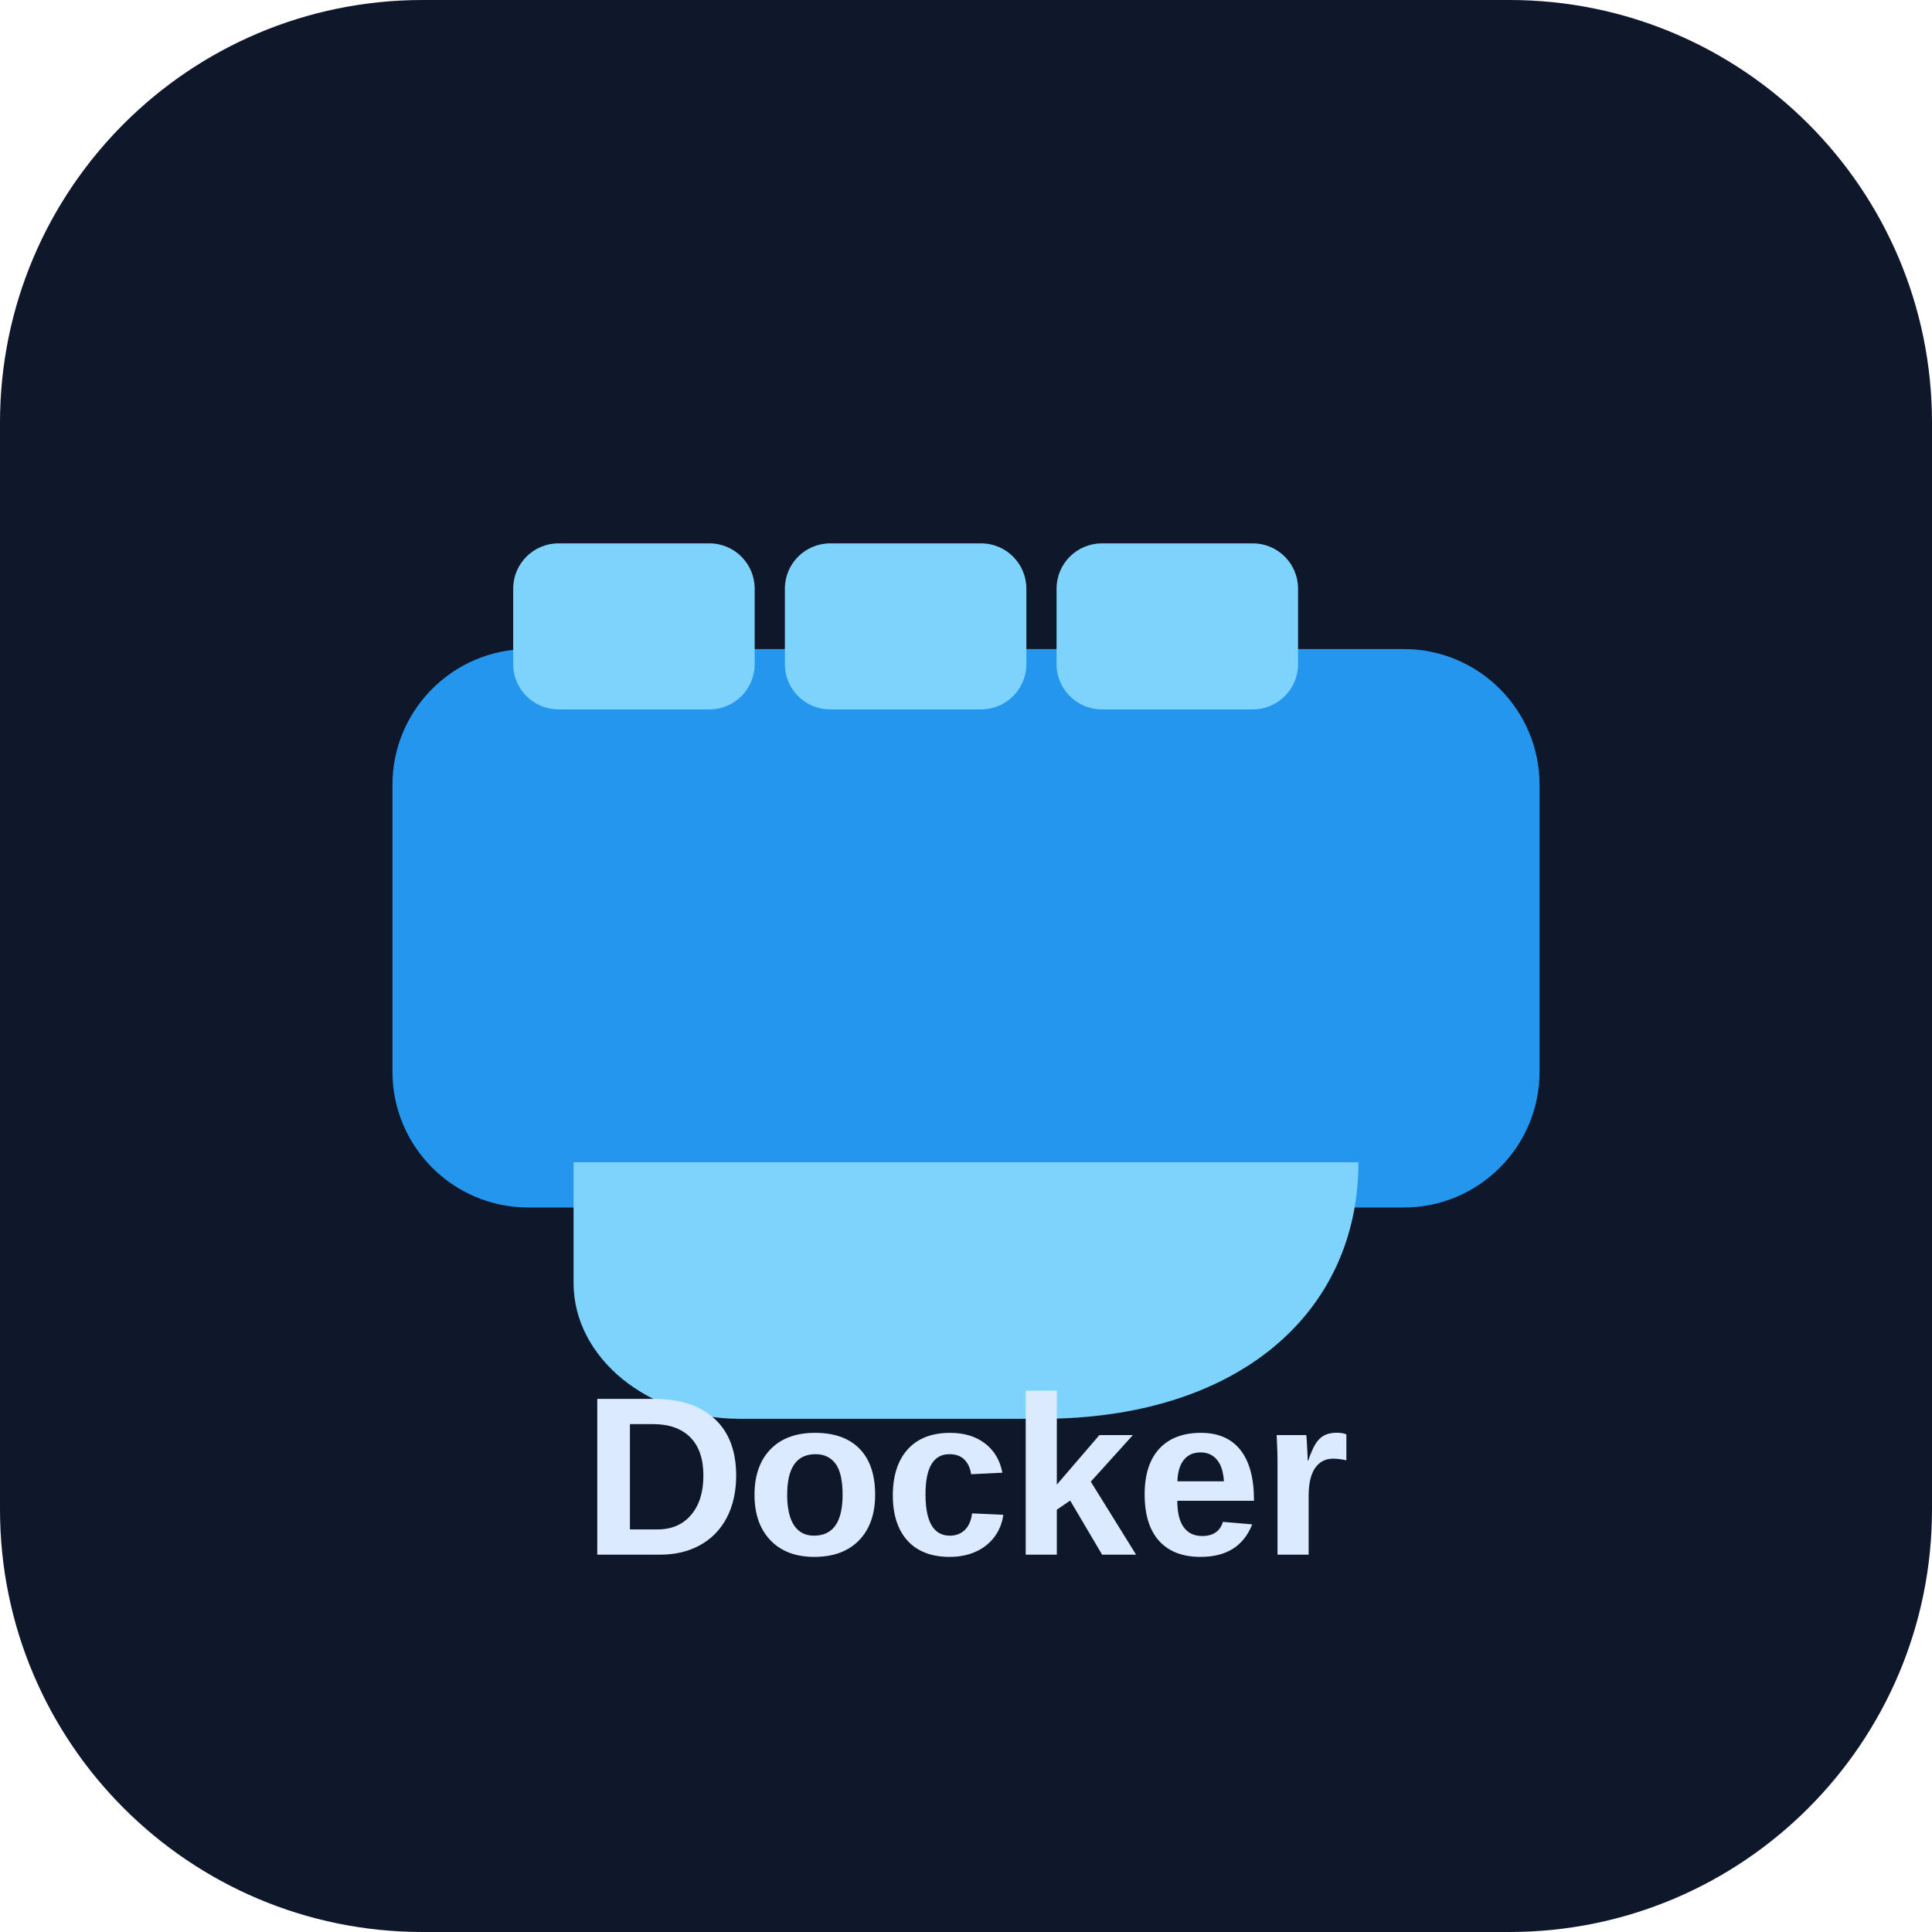
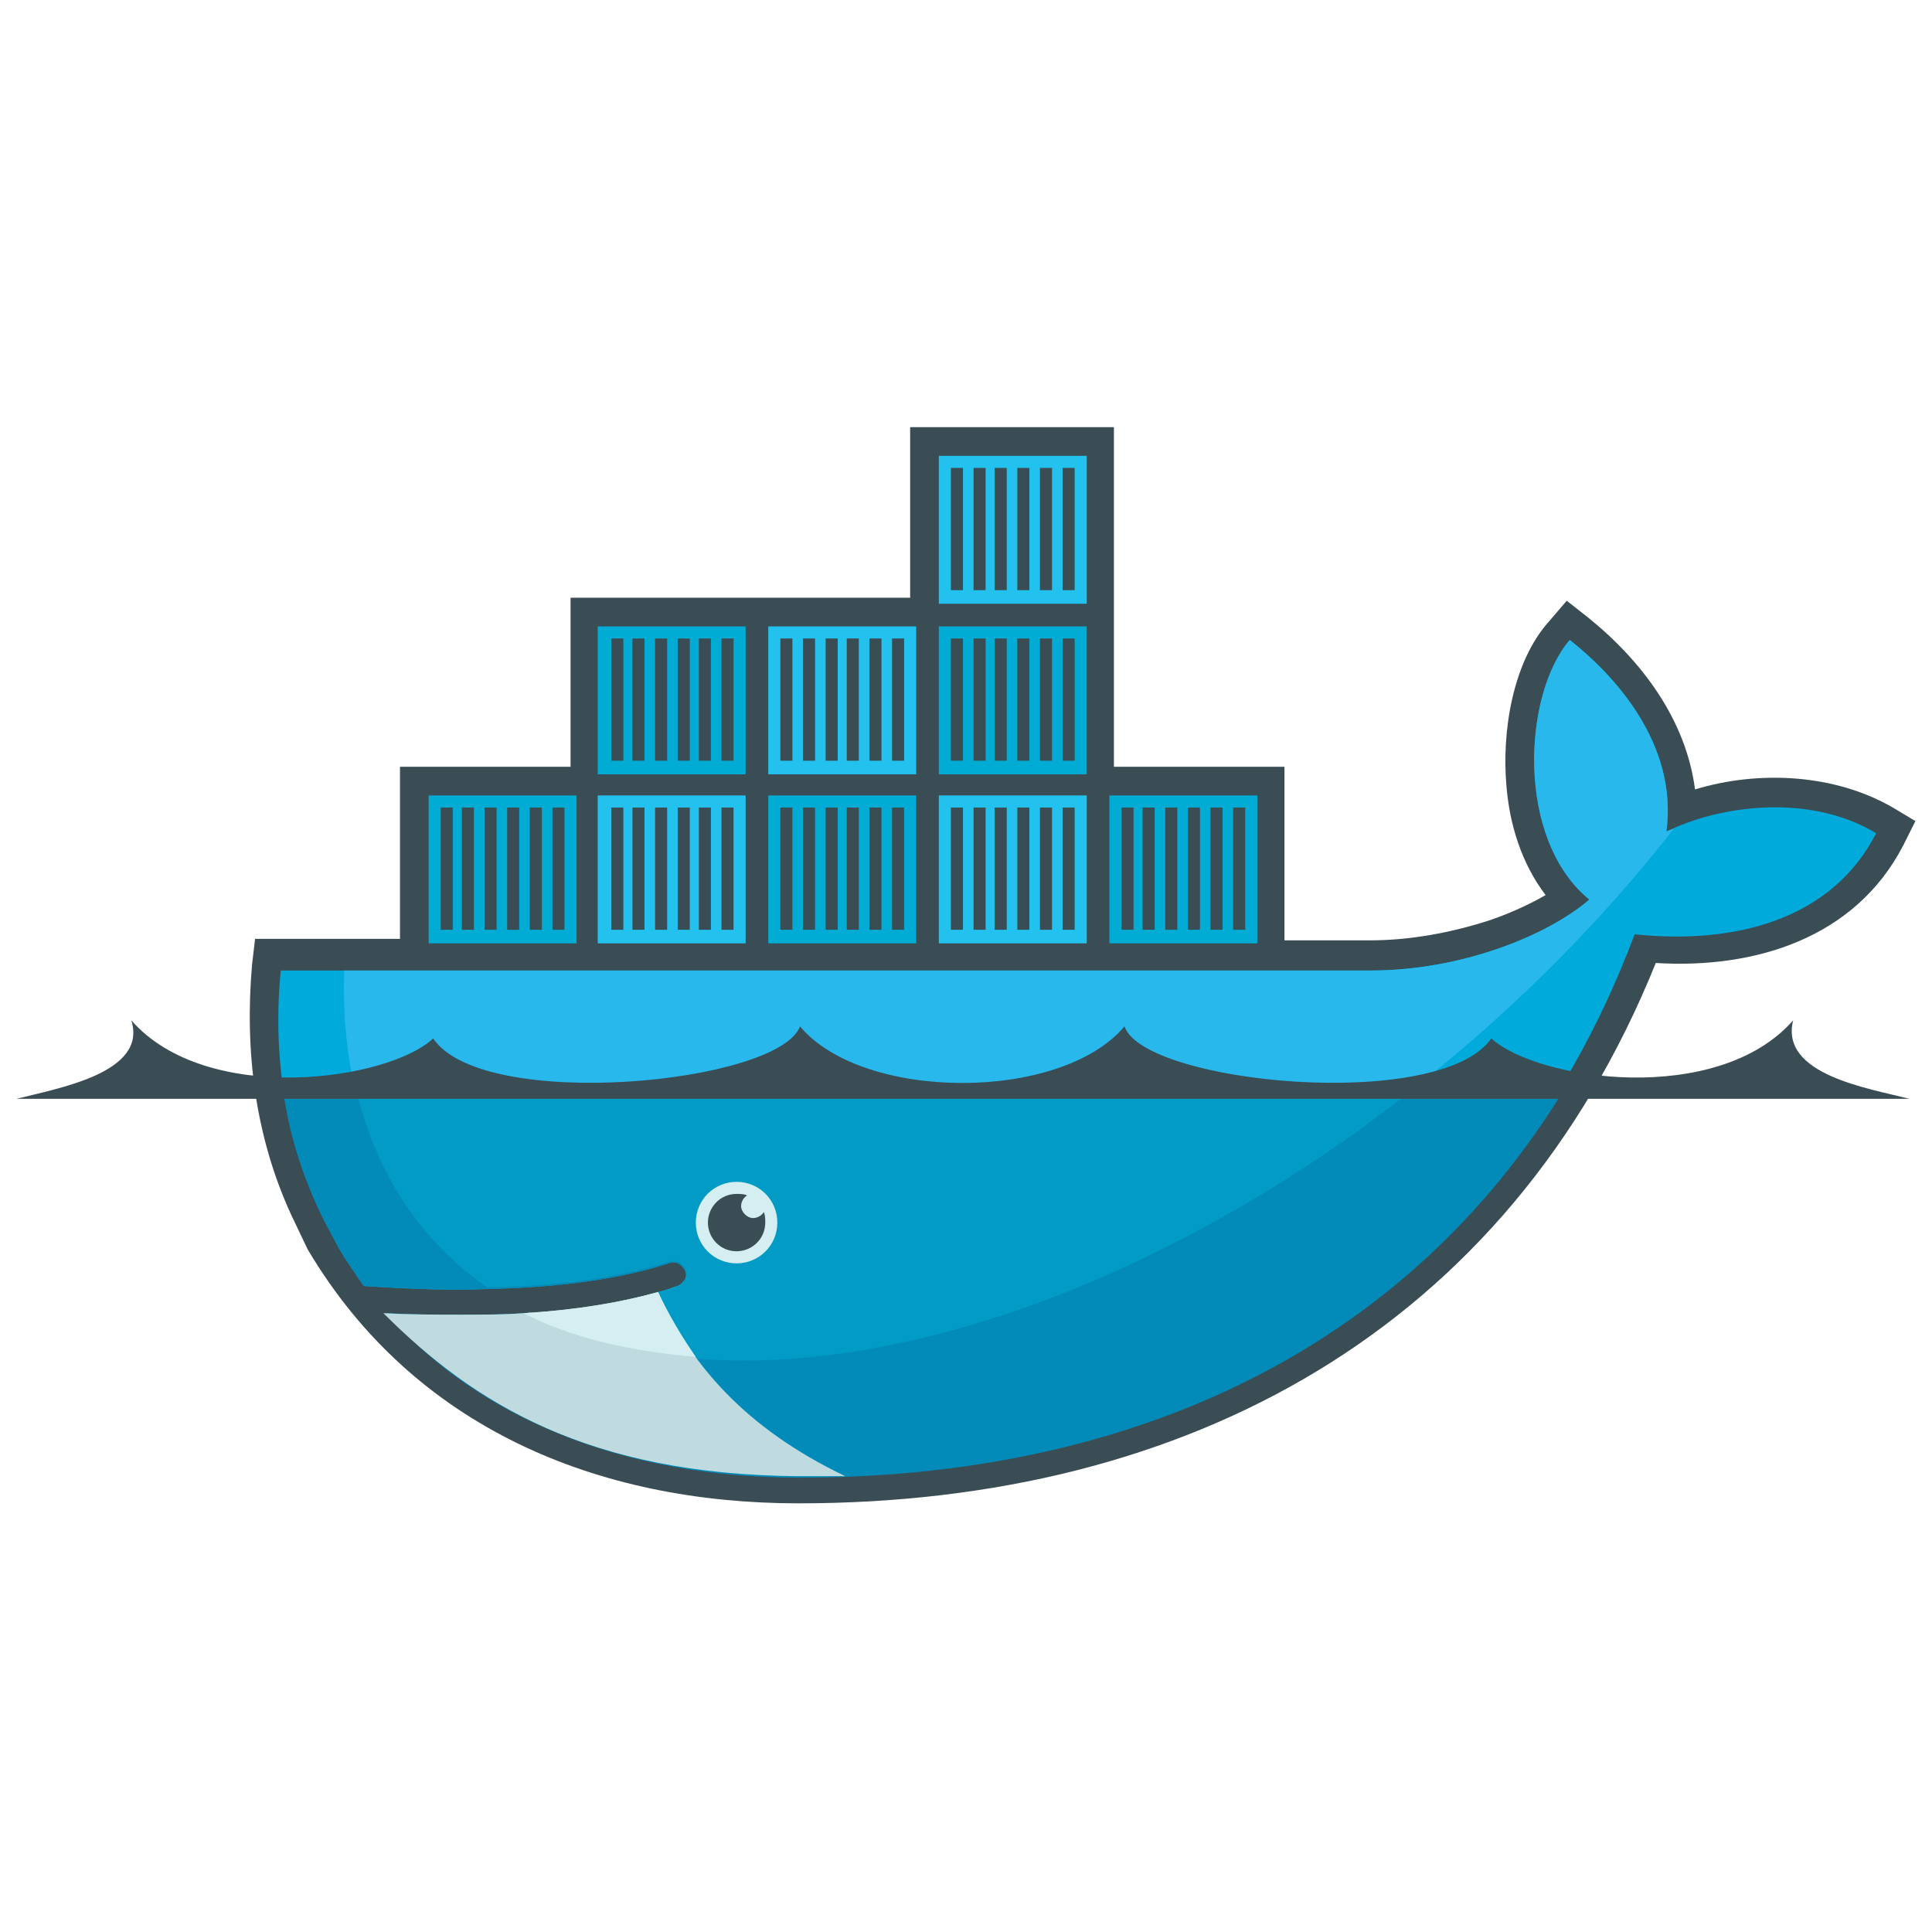
- <svg xmlns="http://www.w3.org/2000/svg" viewBox="0 0 256 256" role="img" aria-label="Docker">
-   <rect width="256" height="256" rx="56" fill="#0f172a" />
-   <rect x="52" y="86" width="152" height="74" rx="18" fill="#2496ed" />
-   <rect x="68" y="72" width="32" height="22" rx="6" fill="#7dd3fc" />
-   <rect x="104" y="72" width="32" height="22" rx="6" fill="#7dd3fc" />
-   <rect x="140" y="72" width="32" height="22" rx="6" fill="#7dd3fc" />
-   <path d="M76 154h104c0 20-16 34-42 34H98c-12 0-22-8-22-18 0-8 0-10 0-16z" fill="#7dd3fc" />
-   <text x="128" y="206" text-anchor="middle" font-family="Arial, sans-serif" font-size="30" font-weight="800" fill="#dbeafe">Docker</text>
+ <svg xmlns="http://www.w3.org/2000/svg" viewBox="0 0 128 128">
+   <path fill-rule="evenodd" clip-rule="evenodd" fill="#3A4D54" d="M73.8 50.8h11.3v11.5h5.7c2.6 0 5.3-.5 7.8-1.3 1.2-.4 2.6-1 3.8-1.7-1.6-2.1-2.4-4.7-2.6-7.3-.3-3.5.4-8.1 2.8-10.8l1.2-1.4 1.4 1.1c3.6 2.9 6.5 6.8 7.1 11.4 4.3-1.3 9.3-1 13.1 1.2l1.5.9-.8 1.6c-3.2 6.2-9.9 8.2-16.4 7.8-9.8 24.3-31 35.8-56.8 35.8-13.3 0-25.5-5-32.5-16.8l-.1-.2-1-2.1c-2.4-5.2-3.1-10.9-2.6-16.6l.2-1.7h9.6V50.8h11.3V39.6h22.5V28.3h13.5v22.5z" />
+   <path fill="#00AADA" d="M110.4 55.1c.8-5.9-3.6-10.5-6.4-12.7-3.1 3.6-3.6 13.2 1.3 17.2-2.8 2.4-8.5 4.7-14.5 4.7H18.6c-.6 6.2.5 11.9 3 16.8l.8 1.5c.5.9 1.1 1.7 1.7 2.6 3 .2 5.7.3 8.2.2 4.9-.1 8.9-.7 12-1.7.5-.2.9.1 1.1.5.2.5-.1.9-.5 1.1-.4.1-.8.3-1.3.4-2.4.7-5 1.1-8.3 1.3h-.6c-1.3.1-2.7.1-4.2.1-1.6 0-3.1 0-4.9-.1 6 6.8 15.4 10.8 27.2 10.8 25 0 46.2-11.1 55.5-35.9 6.7.7 13.1-1 16-6.7-4.5-2.7-10.5-1.8-13.9-.1z" />
+   <path fill="#28B8EB" d="M110.4 55.1c.8-5.9-3.6-10.5-6.4-12.7-3.1 3.6-3.6 13.2 1.3 17.2-2.8 2.4-8.5 4.7-14.5 4.7h-68c-.3 9.5 3.2 16.7 9.5 21 4.9-.1 8.9-.7 12-1.7.5-.2.9.1 1.1.5.2.5-.1.9-.5 1.1-.4.1-.8.3-1.3.4-2.4.7-5.2 1.2-8.5 1.4l-.1-.1c8.5 4.4 20.8 4.3 35-1.1 15.8-6.1 30.6-17.7 40.9-30.9-.2.1-.4.1-.5.2z" />
+   <path fill="#028BB8" d="M18.7 71.8c.4 3.3 1.4 6.4 2.9 9.3l.8 1.5c.5.9 1.1 1.7 1.7 2.6 3 .2 5.7.3 8.2.2 4.9-.1 8.9-.7 12-1.7.5-.2.9.1 1.1.5.2.5-.1.9-.5 1.1-.4.1-.8.3-1.3.4-2.4.7-5.2 1.2-8.5 1.4h-.4c-1.3.1-2.7.1-4.1.1-1.6 0-3.2 0-4.9-.1 6 6.8 15.5 10.8 27.3 10.8 21.4 0 40-8.1 50.8-26H18.7v-.1z" />
+   <path fill="#019BC6" d="M23.5 71.8c1.3 5.8 4.3 10.4 8.8 13.5 4.9-.1 8.9-.7 12-1.7.5-.2.9.1 1.1.5.2.5-.1.9-.5 1.1-.4.1-.8.3-1.3.4-2.4.7-5.2 1.2-8.6 1.4 8.5 4.4 20.8 4.3 34.9-1.1 8.5-3.3 16.8-8.2 24.2-14.1H23.5z" />
+   <path fill-rule="evenodd" clip-rule="evenodd" fill="#00ACD3" d="M28.4 52.7h9.8v9.8h-9.8v-9.8zm.8.8h.8v8.1h-.8v-8.1zm1.4 0h.8v8.1h-.8v-8.1zm1.5 0h.8v8.1h-.8v-8.1zm1.5 0h.8v8.1h-.8v-8.1zm1.5 0h.8v8.1h-.8v-8.1zm1.5 0h.8v8.1h-.8v-8.1zm3-12h9.8v9.8h-9.8v-9.8zm.9.8h.8v8.1h-.8v-8.1zm1.4 0h.8v8.1h-.8v-8.1zm1.5 0h.8v8.1h-.8v-8.1zm1.5 0h.8v8.1h-.8v-8.1zm1.4 0h.8v8.1h-.8v-8.1zm1.5 0h.8v8.1h-.8v-8.1z" />
+   <path fill-rule="evenodd" clip-rule="evenodd" fill="#23C2EE" d="M39.6 52.7h9.8v9.8h-9.8v-9.8zm.9.8h.8v8.1h-.8v-8.1zm1.4 0h.8v8.1h-.8v-8.1zm1.5 0h.8v8.1h-.8v-8.1zm1.5 0h.8v8.1h-.8v-8.1zm1.4 0h.8v8.1h-.8v-8.1zm1.5 0h.8v8.1h-.8v-8.1z" />
+   <path fill-rule="evenodd" clip-rule="evenodd" fill="#00ACD3" d="M50.9 52.7h9.8v9.8h-9.8v-9.8zm.8.8h.8v8.1h-.8v-8.1zm1.5 0h.8v8.1h-.8v-8.1zm1.5 0h.8v8.1h-.8v-8.1zm1.4 0h.8v8.1h-.8v-8.1zm1.5 0h.8v8.1h-.8v-8.1zm1.5 0h.8v8.1h-.8v-8.1z" />
+   <path fill-rule="evenodd" clip-rule="evenodd" fill="#23C2EE" d="M50.9 41.5h9.8v9.8h-9.8v-9.8zm.8.8h.8v8.1h-.8v-8.1zm1.5 0h.8v8.1h-.8v-8.1zm1.5 0h.8v8.1h-.8v-8.1zm1.4 0h.8v8.1h-.8v-8.1zm1.5 0h.8v8.1h-.8v-8.1zm1.5 0h.8v8.1h-.8v-8.1zm3.1 10.4H72v9.8h-9.8v-9.8zm.8.8h.8v8.1H63v-8.1zm1.5 0h.8v8.1h-.8v-8.1zm1.4 0h.8v8.1h-.8v-8.1zm1.5 0h.8v8.1h-.8v-8.1zm1.5 0h.8v8.1h-.8v-8.1zm1.5 0h.8v8.1h-.8v-8.1z" />
+   <path fill-rule="evenodd" clip-rule="evenodd" fill="#00ACD3" d="M62.2 41.5H72v9.8h-9.8v-9.8zm.8.8h.8v8.1H63v-8.1zm1.5 0h.8v8.1h-.8v-8.1zm1.4 0h.8v8.1h-.8v-8.1zm1.5 0h.8v8.1h-.8v-8.1zm1.5 0h.8v8.1h-.8v-8.1zm1.5 0h.8v8.1h-.8v-8.1z" />
+   <path fill-rule="evenodd" clip-rule="evenodd" fill="#23C2EE" d="M62.2 30.2H72V40h-9.8v-9.8zm.8.8h.8v8.1H63V31zm1.5 0h.8v8.1h-.8V31zm1.4 0h.8v8.1h-.8V31zm1.5 0h.8v8.1h-.8V31zm1.5 0h.8v8.1h-.8V31zm1.5 0h.8v8.1h-.8V31z" />
+   <path fill-rule="evenodd" clip-rule="evenodd" fill="#00ACD3" d="M73.5 52.7h9.8v9.8h-9.8v-9.8zm.8.8h.8v8.1h-.8v-8.1zm1.4 0h.8v8.1h-.8v-8.1zm1.5 0h.8v8.1h-.8v-8.1zm1.5 0h.8v8.1h-.8v-8.1zm1.5 0h.8v8.1h-.8v-8.1zm1.5 0h.8v8.1h-.8v-8.1z" />
+   <path fill-rule="evenodd" clip-rule="evenodd" fill="#D4EEF1" d="M48.8 78.3c1.5 0 2.7 1.2 2.7 2.7 0 1.5-1.2 2.7-2.7 2.7-1.5 0-2.7-1.2-2.7-2.7 0-1.5 1.2-2.7 2.7-2.7" />
+   <path fill-rule="evenodd" clip-rule="evenodd" fill="#3A4D54" d="M48.8 79.1c.2 0 .5 0 .7.1-.2.1-.4.4-.4.7 0 .4.4.8.8.8.3 0 .6-.2.7-.4.1.2.1.5.1.7 0 1.1-.9 1.9-1.9 1.9-1.1 0-1.9-.9-1.9-1.9 0-1 .8-1.9 1.9-1.9M1.1 72.8h125.4c-2.7-.7-8.6-1.6-7.7-5.2-5 5.7-16.9 4-20 1.2-3.4 4.9-23 3-24.3-.8-4.2 5-17.3 5-21.5 0-1.4 3.8-21 5.7-24.3.8-3 2.8-15 4.5-20-1.2 1.1 3.5-4.9 4.5-7.6 5.2" />
+   <path fill="#BFDBE0" d="M56 97.8c-6.7-3.2-10.3-7.5-12.4-12.2-2.5.7-5.5 1.2-8.9 1.4-1.3.1-2.7.1-4.1.1-1.7 0-3.4 0-5.2-.1 6 6 13.6 10.7 27.5 10.8H56z" />
+   <path fill="#D4EEF1" d="M46.1 89.9c-.9-1.3-1.8-2.8-2.5-4.3-2.5.7-5.5 1.2-8.9 1.4 2.3 1.2 5.7 2.4 11.4 2.9z" />
</svg>
